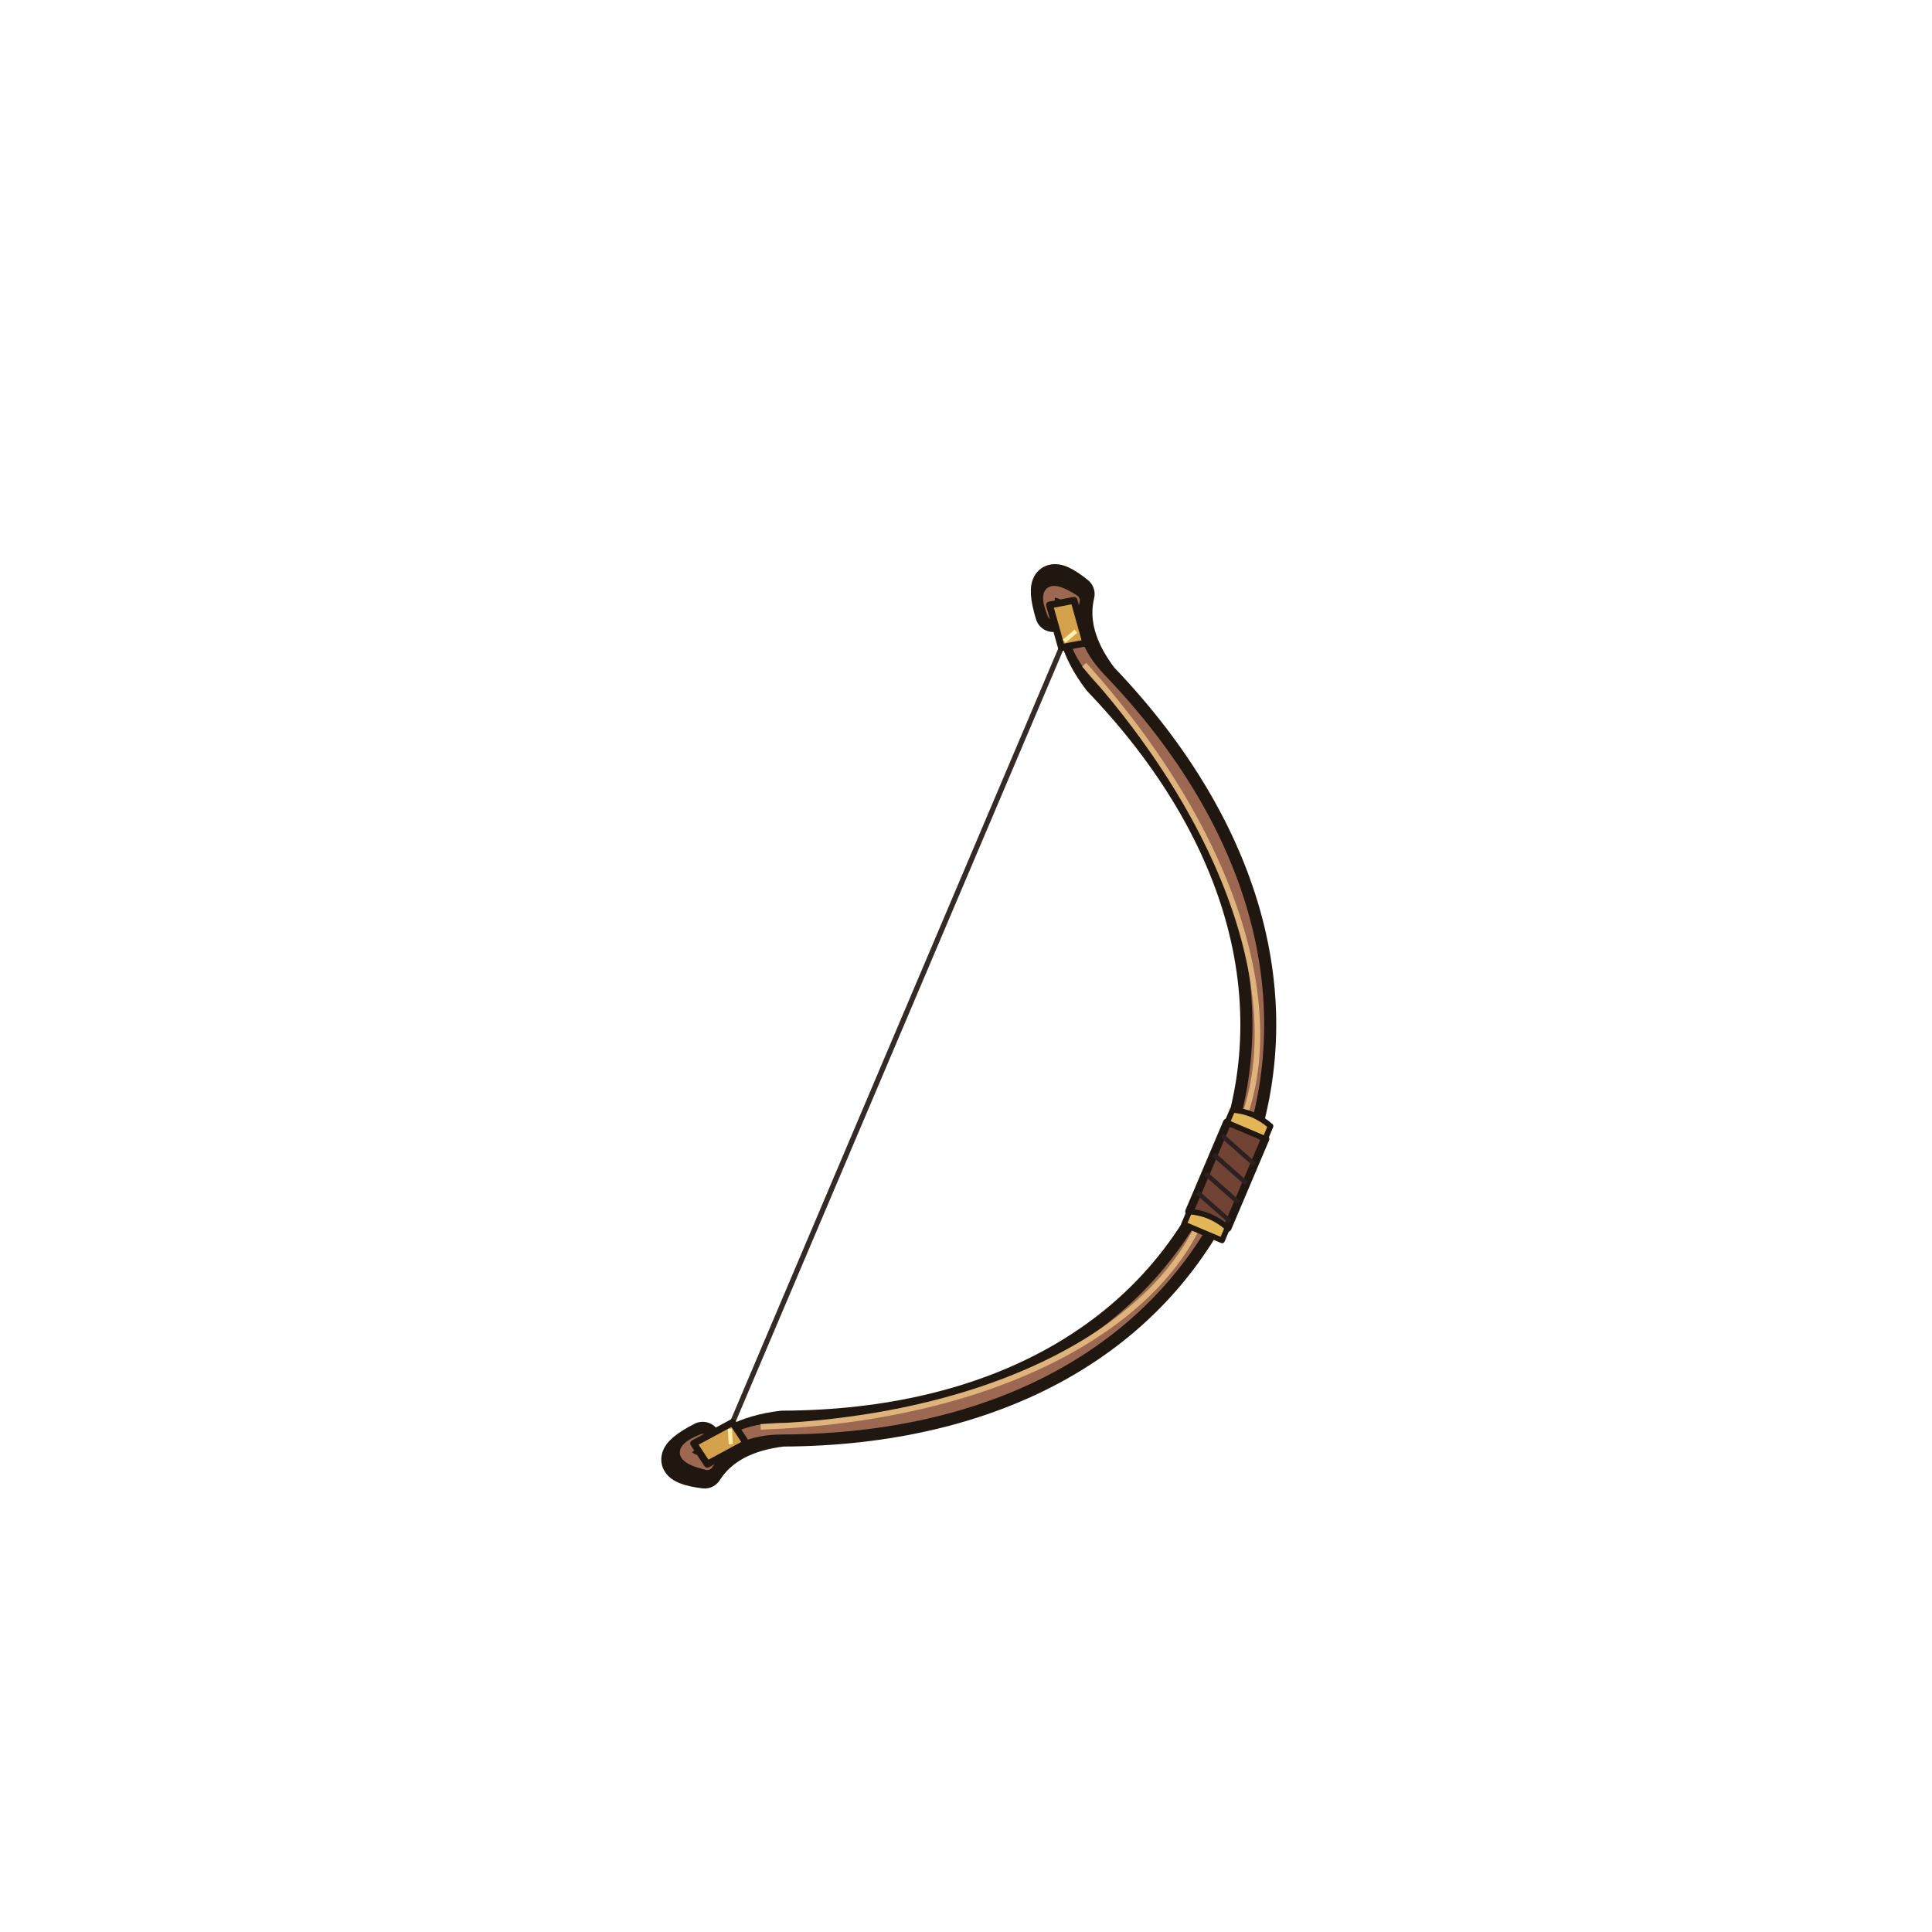
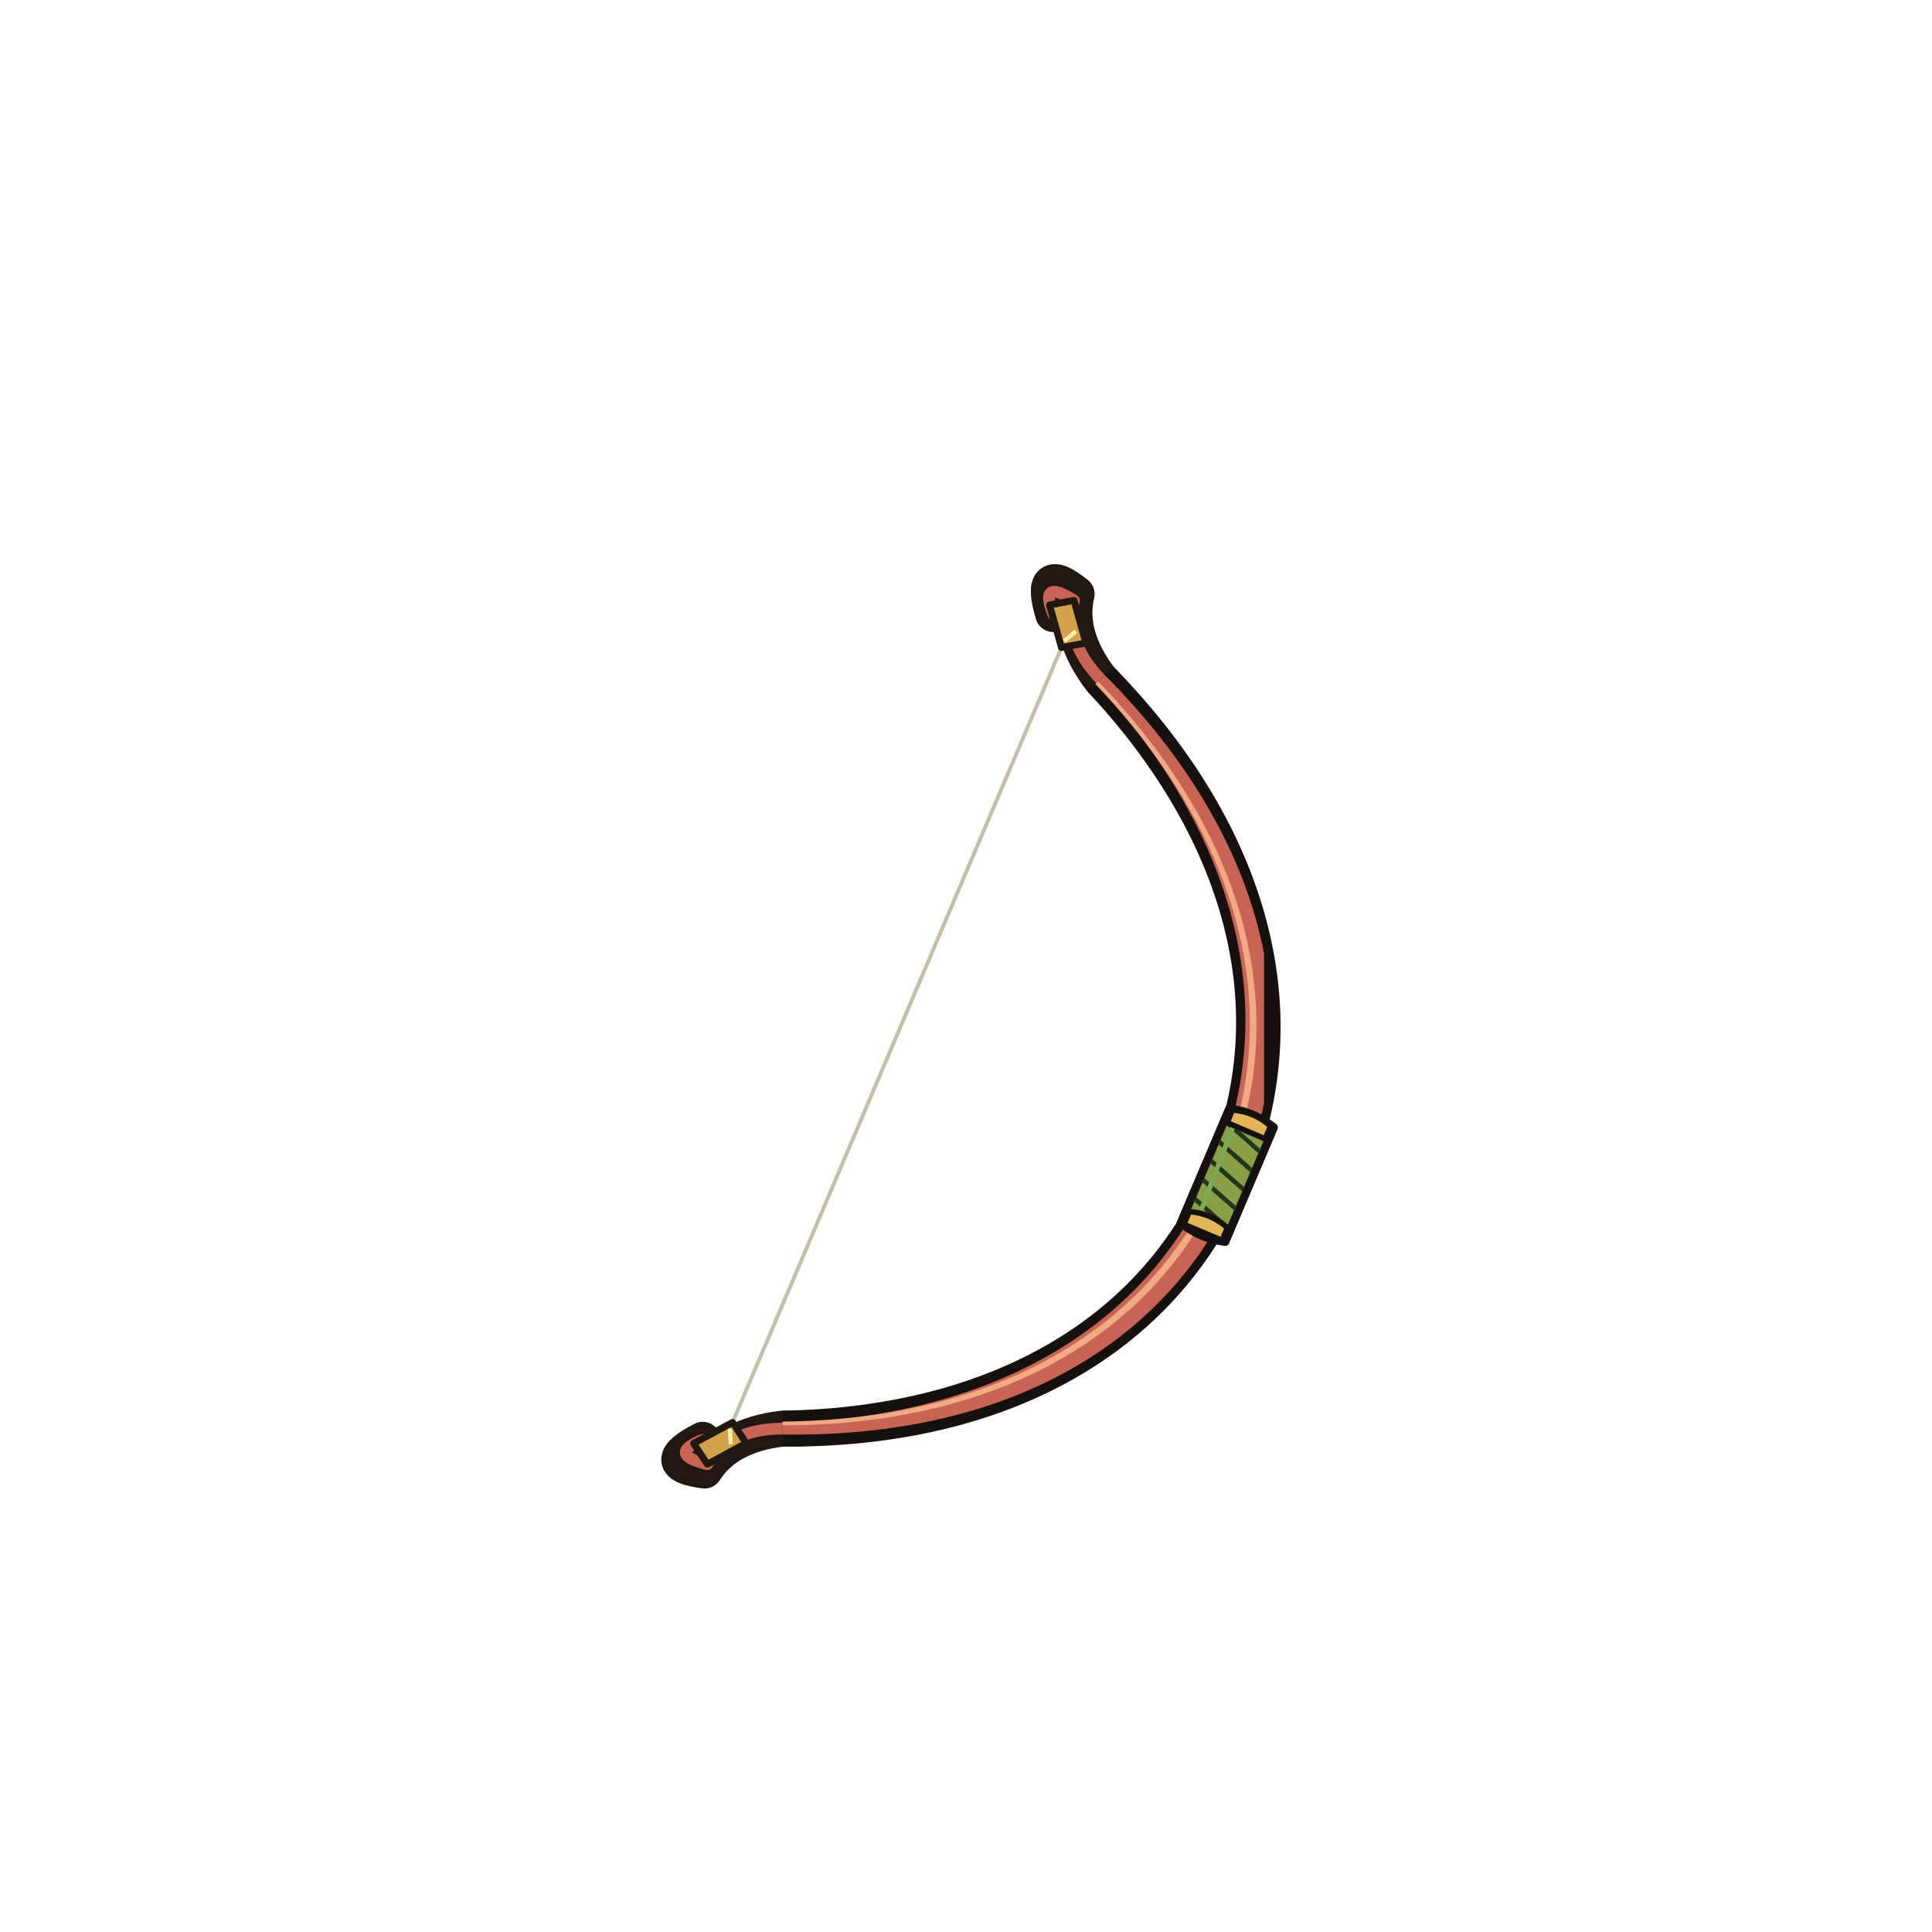
<svg xmlns="http://www.w3.org/2000/svg" width="1024" height="1024" viewBox="-130 -150 280 280">
-   <g transform="rotate(23)" stroke="#201810" stroke-linejoin="round">
-     <path d="M0 -66 L0 66" stroke="#352b26" stroke-width=".75" fill="none" />
-     <path d="M-3 -65 Q-8 -71 -1 -69 Q0 -63 7 -59 C35 -47 52 -26 52 0 C52 26 35 47 7 59 Q0 63 -1 69 Q-8 71 -3 65" stroke-width="5.2" stroke-linecap="round" fill="none" />
-     <path d="M-3 -65 Q-7 -69 -1 -68 Q0 -62 7 -59 C35 -47 52 -26 52 0 C52 26 35 47 7 59 Q0 62 -1 68 Q-7 69 -3 65" stroke="#9c6851" stroke-width="1.7" stroke-linecap="round" fill="none" />
-     <path d="M4 -60 C34 -46 51 -25 51 -7 M51 7 C51 25 34 46 4 60" stroke="#dfb47c" stroke-width=".8" fill="none" />
-     <path d="M51.8 -51 C55 -42 45 -35 45 -28" stroke="none" fill="none" />
-     <path d="M49 -7 Q52 -8 55 -7 L55 7 Q52 8 49 7 Z" fill="#714334" stroke-width="1.2" />
-     <path d="M49 -5 L55 -3" stroke="#2c2020" stroke-width=".65" />
-     <path d="M49 -2 L55 0" stroke="#2c2020" stroke-width=".65" />
-     <path d="M49 1 L55 3" stroke="#2c2020" stroke-width=".65" />
-     <path d="M49 4 L55 6" stroke="#2c2020" stroke-width=".65" />
+   <g transform="rotate(23)" stroke="#16110e" stroke-linejoin="round">
+     <path d="M0 -66 L0 66" stroke="#c3bfa7" stroke-width=".55" fill="none" />
+     <path d="M-3 -65 Q-8 -71 -1 -69 Q0 -63 7 -59 C35 -47 52 -26 52 0 C52 26 35 47 7 59 Q0 63 -1 69 Q-8 71 -3 65" stroke="#201810" stroke-width="5.2" stroke-linecap="round" fill="none" />
+     <path d="M-3 -65 Q-7 -69 -1 -68 Q0 -62 7 -59 C35 -47 52 -26 52 0 C52 26 35 47 7 59 Q0 62 -1 68 Q-7 69 -3 65" stroke="#c86455" stroke-width="1.7" stroke-linecap="round" fill="none" />
+     <path d="M5.976 -56.61 L6.653 -56.307 L7.326 -56 L7.994 -55.69 L8.657 -55.377 L9.316 -55.06 L9.969 -54.739 L10.618 -54.415 L11.261 -54.088 L11.9 -53.757 L12.534 -53.423 L13.163 -53.085 L13.787 -52.745 L14.406 -52.4 L15.019 -52.053 L15.628 -51.702 L16.232 -51.348 L16.831 -50.991 L17.425 -50.631 L18.013 -50.267 L18.597 -49.901 L19.175 -49.531 L19.748 -49.158 L20.316 -48.782 L20.879 -48.403 L21.437 -48.02 L21.989 -47.635 L22.536 -47.247 L23.078 -46.855 L23.615 -46.461 L24.146 -46.064 L24.672 -45.663 L25.193 -45.26 L25.708 -44.854 L26.218 -44.445 L26.723 -44.033 L27.222 -43.618 L27.716 -43.201 L28.204 -42.78 L28.687 -42.357 L29.165 -41.931 L29.637 -41.502 L30.104 -41.071 L30.565 -40.637 L31.021 -40.2 L31.471 -39.76 L31.915 -39.318 L32.355 -38.873 L32.788 -38.425 L33.216 -37.975 L33.639 -37.522 L34.055 -37.067 L34.467 -36.609 L34.872 -36.148 L35.272 -35.685 L35.667 -35.219 L36.055 -34.751 L36.438 -34.281 L36.816 -33.808 L37.188 -33.332 L37.554 -32.854 L37.914 -32.374 L38.269 -31.891 L38.618 -31.406 L38.961 -30.918 L39.298 -30.428 L39.63 -29.935 L39.956 -29.441 L40.276 -28.943 L40.591 -28.444 L40.899 -27.942 L41.202 -27.438 L41.499 -26.931 L41.79 -26.423 L42.076 -25.912 L42.355 -25.398 L42.629 -24.883 L42.897 -24.365 L43.159 -23.845 L43.415 -23.322 L43.665 -22.798 L43.909 -22.271 L44.148 -21.742 L44.38 -21.21 L44.607 -20.677 L44.828 -20.141 L45.042 -19.603 L45.251 -19.063 L45.454 -18.52 L45.651 -17.976 L45.841 -17.429 L46.026 -16.88 L46.205 -16.329 L46.378 -15.775 L46.544 -15.219 L46.705 -14.662 L46.859 -14.102 L47.008 -13.539 L47.15 -12.975 L47.286 -12.408 L47.416 -11.839 L47.54 -11.268 L47.658 -10.695 L47.769 -10.12 L47.875 -9.542 L47.974 -8.962 L48.067 -8.38 L48.153 -7.796 L48.234 -7.209 L48.308 -6.621 L48.375 -6.03 L48.437 -5.437 L48.492 -4.842 L48.54 -4.244 L48.583 -3.644 L48.618 -3.043 L48.648 -2.438 L48.671 -1.832 L48.687 -1.224 L48.697 -0.613 L48.7 0 L55.3 0 L55.296 -0.685 L55.285 -1.368 L55.266 -2.049 L55.239 -2.728 L55.205 -3.405 L55.164 -4.08 L55.115 -4.752 L55.058 -5.423 L54.995 -6.091 L54.923 -6.757 L54.844 -7.421 L54.758 -8.083 L54.665 -8.742 L54.564 -9.399 L54.456 -10.053 L54.34 -10.706 L54.218 -11.356 L54.088 -12.003 L53.95 -12.648 L53.806 -13.29 L53.654 -13.93 L53.496 -14.567 L53.33 -15.202 L53.157 -15.834 L52.977 -16.464 L52.79 -17.091 L52.595 -17.715 L52.394 -18.336 L52.186 -18.955 L51.971 -19.571 L51.749 -20.184 L51.52 -20.795 L51.285 -21.402 L51.042 -22.007 L50.793 -22.608 L50.537 -23.207 L50.274 -23.803 L50.005 -24.396 L49.729 -24.986 L49.446 -25.573 L49.157 -26.156 L48.861 -26.737 L48.558 -27.315 L48.249 -27.89 L47.934 -28.461 L47.612 -29.029 L47.284 -29.595 L46.949 -30.157 L46.608 -30.715 L46.261 -31.271 L45.907 -31.823 L45.547 -32.372 L45.181 -32.918 L44.809 -33.461 L44.43 -34 L44.045 -34.536 L43.655 -35.068 L43.258 -35.598 L42.855 -36.123 L42.446 -36.646 L42.032 -37.165 L41.611 -37.681 L41.184 -38.193 L40.752 -38.702 L40.313 -39.207 L39.869 -39.709 L39.419 -40.207 L38.964 -40.702 L38.502 -41.194 L38.035 -41.682 L37.562 -42.166 L37.084 -42.647 L36.6 -43.124 L36.11 -43.598 L35.615 -44.068 L35.114 -44.535 L34.608 -44.998 L34.097 -45.457 L33.58 -45.913 L33.057 -46.365 L32.529 -46.814 L31.996 -47.259 L31.458 -47.7 L30.914 -48.138 L30.365 -48.572 L29.811 -49.002 L29.251 -49.429 L28.686 -49.852 L28.116 -50.271 L27.541 -50.686 L26.961 -51.098 L26.376 -51.506 L25.786 -51.911 L25.191 -52.311 L24.59 -52.708 L23.985 -53.101 L23.375 -53.491 L22.759 -53.876 L22.139 -54.258 L21.514 -54.636 L20.885 -55.011 L20.25 -55.381 L19.61 -55.748 L18.966 -56.111 L18.317 -56.47 L17.663 -56.825 L17.005 -57.176 L16.341 -57.523 L15.673 -57.867 L15.001 -58.207 L14.324 -58.543 L13.642 -58.875 L12.956 -59.203 L12.265 -59.527 L11.569 -59.847 L10.869 -60.164 L10.165 -60.476 L9.456 -60.785 L8.742 -61.089 L8.024 -61.39 Z" fill="#16110e" stroke="none" />
+     <path d="M6.665 -58.219 L7.351 -57.905 L8.033 -57.588 L8.71 -57.268 L9.381 -56.944 L10.048 -56.616 L10.71 -56.285 L11.367 -55.951 L12.02 -55.612 L12.667 -55.271 L13.309 -54.926 L13.946 -54.578 L14.578 -54.226 L15.206 -53.871 L15.828 -53.512 L16.445 -53.15 L17.057 -52.785 L17.664 -52.416 L18.266 -52.045 L18.862 -51.67 L19.454 -51.291 L20.04 -50.91 L20.621 -50.525 L21.197 -50.137 L21.767 -49.746 L22.333 -49.352 L22.893 -48.955 L23.448 -48.555 L23.997 -48.151 L24.541 -47.745 L25.08 -47.335 L25.614 -46.923 L26.142 -46.507 L26.664 -46.089 L27.182 -45.667 L27.694 -45.243 L28.2 -44.815 L28.701 -44.385 L29.196 -43.952 L29.687 -43.516 L30.171 -43.077 L30.65 -42.636 L31.124 -42.191 L31.592 -41.744 L32.054 -41.294 L32.511 -40.841 L32.962 -40.386 L33.408 -39.927 L33.848 -39.466 L34.282 -39.003 L34.711 -38.537 L35.134 -38.068 L35.551 -37.596 L35.963 -37.122 L36.369 -36.645 L36.77 -36.166 L37.164 -35.684 L37.553 -35.2 L37.936 -34.713 L38.314 -34.223 L38.685 -33.731 L39.051 -33.237 L39.411 -32.74 L39.766 -32.24 L40.114 -31.739 L40.457 -31.234 L40.794 -30.728 L41.125 -30.218 L41.45 -29.707 L41.769 -29.193 L42.083 -28.677 L42.39 -28.158 L42.692 -27.637 L42.988 -27.114 L43.277 -26.588 L43.561 -26.06 L43.839 -25.53 L44.111 -24.998 L44.377 -24.463 L44.637 -23.926 L44.891 -23.386 L45.14 -22.845 L45.382 -22.301 L45.618 -21.755 L45.848 -21.206 L46.072 -20.656 L46.29 -20.103 L46.502 -19.548 L46.707 -18.99 L46.907 -18.431 L47.101 -17.869 L47.288 -17.305 L47.47 -16.739 L47.645 -16.171 L47.814 -15.6 L47.977 -15.027 L48.134 -14.452 L48.285 -13.875 L48.429 -13.296 L48.567 -12.714 L48.699 -12.131 L48.825 -11.545 L48.944 -10.957 L49.057 -10.366 L49.164 -9.774 L49.264 -9.179 L49.359 -8.583 L49.446 -7.984 L49.528 -7.383 L49.603 -6.779 L49.671 -6.174 L49.733 -5.566 L49.789 -4.956 L49.838 -4.344 L49.881 -3.73 L49.917 -3.114 L49.947 -2.496 L49.97 -1.875 L49.987 -1.252 L49.997 -0.627 L50 0 L54 0 L53.996 -0.671 L53.985 -1.34 L53.966 -2.006 L53.94 -2.671 L53.906 -3.333 L53.865 -3.994 L53.817 -4.652 L53.761 -5.308 L53.698 -5.962 L53.627 -6.613 L53.549 -7.262 L53.464 -7.909 L53.372 -8.554 L53.272 -9.196 L53.165 -9.836 L53.051 -10.474 L52.93 -11.109 L52.801 -11.741 L52.562 -12.327 L52.314 -12.91 L52.067 -13.494 L51.819 -14.078 L51.571 -14.662 L51.323 -15.246 L51.075 -15.831 L50.826 -16.416 L50.578 -17.001 L50.329 -17.587 L50.081 -18.172 L49.832 -18.758 L49.584 -19.343 L49.335 -19.929 L49.086 -20.515 L48.838 -21.101 L48.589 -21.686 L48.34 -22.272 L48.092 -22.858 L47.843 -23.443 L47.595 -24.028 L47.347 -24.613 L47.098 -25.198 L46.85 -25.783 L46.602 -26.367 L46.354 -26.951 L46.106 -27.535 L45.859 -28.119 L45.611 -28.702 L45.364 -29.284 L45.117 -29.866 L44.87 -30.448 L44.623 -31.029 L44.373 -31.609 L44.012 -32.14 L43.645 -32.668 L43.271 -33.193 L42.892 -33.715 L42.507 -34.233 L42.115 -34.749 L41.718 -35.26 L41.315 -35.769 L40.905 -36.274 L40.49 -36.776 L40.07 -37.274 L39.643 -37.769 L39.21 -38.261 L38.772 -38.749 L38.328 -39.234 L37.879 -39.715 L37.424 -40.193 L36.963 -40.667 L36.496 -41.138 L36.024 -41.606 L35.547 -42.07 L35.064 -42.53 L34.575 -42.987 L34.081 -43.441 L33.582 -43.891 L33.077 -44.337 L32.567 -44.78 L32.051 -45.219 L31.53 -45.655 L31.004 -46.087 L30.473 -46.516 L29.936 -46.941 L29.394 -47.362 L28.847 -47.78 L28.295 -48.194 L27.737 -48.605 L27.175 -49.011 L26.607 -49.415 L26.035 -49.814 L25.457 -50.21 L24.874 -50.603 L24.287 -50.991 L23.694 -51.376 L23.097 -51.758 L22.494 -52.135 L21.887 -52.509 L21.275 -52.879 L20.658 -53.246 L20.036 -53.608 L19.409 -53.967 L18.778 -54.323 L18.141 -54.674 L17.5 -55.022 L16.855 -55.366 L16.204 -55.706 L15.55 -56.042 L14.89 -56.375 L14.226 -56.704 L13.557 -57.029 L12.884 -57.35 L12.206 -57.667 L11.523 -57.981 L10.836 -58.291 L10.145 -58.596 L9.449 -58.898 L8.749 -59.197 L8.044 -59.491 L7.335 -59.781 Z" fill="#c86455" stroke="none" />
+     <path d="M6.596 -58.058 L7.286 -57.756 L7.972 -57.451 L8.652 -57.142 L9.328 -56.829 L9.999 -56.513 L10.666 -56.193 L11.328 -55.869 L11.985 -55.542 L12.637 -55.212 L13.284 -54.878 L13.927 -54.54 L14.564 -54.199 L15.197 -53.854 L15.825 -53.506 L16.448 -53.155 L17.066 -52.8 L17.678 -52.442 L18.286 -52.08 L18.889 -51.715 L19.487 -51.346 L20.08 -50.974 L20.668 -50.599 L21.251 -50.221 L21.828 -49.839 L22.401 -49.454 L22.968 -49.065 L23.531 -48.674 L24.088 -48.279 L24.639 -47.881 L25.186 -47.479 L25.727 -47.075 L26.263 -46.667 L26.794 -46.256 L27.32 -45.842 L27.84 -45.425 L28.355 -45.005 L28.864 -44.582 L29.369 -44.155 L29.867 -43.726 L30.361 -43.293 L30.849 -42.858 L31.331 -42.419 L31.808 -41.977 L32.28 -41.533 L32.746 -41.085 L33.206 -40.635 L33.661 -40.181 L34.111 -39.725 L34.554 -39.266 L34.993 -38.803 L35.425 -38.338 L35.852 -37.87 L36.274 -37.399 L36.69 -36.926 L37.1 -36.449 L37.504 -35.97 L37.903 -35.488 L38.295 -35.003 L38.683 -34.515 L39.064 -34.025 L39.44 -33.531 L39.81 -33.036 L40.174 -32.537 L40.532 -32.036 L40.884 -31.532 L41.231 -31.025 L41.571 -30.516 L41.906 -30.004 L42.235 -29.489 L42.557 -28.972 L42.874 -28.452 L43.185 -27.929 L43.49 -27.404 L43.789 -26.877 L44.082 -26.346 L44.369 -25.814 L44.65 -25.278 L44.925 -24.741 L45.193 -24.2 L45.456 -23.657 L45.712 -23.112 L45.963 -22.564 L46.207 -22.014 L46.445 -21.461 L46.677 -20.906 L46.902 -20.348 L47.122 -19.788 L47.335 -19.226 L47.542 -18.661 L47.742 -18.093 L47.937 -17.524 L48.125 -16.951 L48.306 -16.377 L48.482 -15.8 L48.651 -15.221 L48.813 -14.639 L48.97 -14.055 L49.119 -13.469 L49.263 -12.881 L49.4 -12.29 L49.53 -11.697 L49.654 -11.101 L49.771 -10.503 L49.882 -9.903 L49.986 -9.301 L50.084 -8.696 L50.175 -8.09 L50.26 -7.481 L50.338 -6.869 L50.409 -6.256 L50.473 -5.64 L50.531 -5.022 L50.582 -4.402 L50.627 -3.78 L50.664 -3.155 L50.695 -2.528 L50.719 -1.9 L50.736 -1.268 L50.747 -0.635 L50.75 0 L51.75 0 L51.746 -0.646 L51.736 -1.29 L51.718 -1.932 L51.693 -2.572 L51.662 -3.21 L51.623 -3.845 L51.577 -4.479 L51.525 -5.11 L51.465 -5.739 L51.399 -6.366 L51.326 -6.99 L51.245 -7.612 L51.158 -8.232 L51.065 -8.85 L50.964 -9.466 L50.857 -10.079 L50.743 -10.689 L50.622 -11.298 L50.494 -11.904 L50.36 -12.508 L50.219 -13.109 L50.071 -13.708 L49.917 -14.305 L49.756 -14.899 L49.589 -15.49 L49.415 -16.08 L49.235 -16.666 L49.048 -17.251 L48.854 -17.833 L48.654 -18.412 L48.448 -18.989 L48.235 -19.563 L48.016 -20.135 L47.79 -20.704 L47.558 -21.27 L47.319 -21.834 L47.075 -22.396 L46.824 -22.954 L46.567 -23.51 L46.303 -24.064 L46.033 -24.615 L45.757 -25.163 L45.475 -25.708 L45.187 -26.251 L44.892 -26.791 L44.591 -27.328 L44.285 -27.863 L43.972 -28.395 L43.653 -28.924 L43.328 -29.45 L42.997 -29.974 L42.66 -30.494 L42.317 -31.012 L41.968 -31.527 L41.613 -32.039 L41.252 -32.548 L40.886 -33.055 L40.513 -33.558 L40.135 -34.059 L39.75 -34.556 L39.36 -35.051 L38.964 -35.543 L38.563 -36.032 L38.155 -36.518 L37.742 -37.001 L37.323 -37.48 L36.899 -37.957 L36.469 -38.431 L36.033 -38.902 L35.591 -39.37 L35.144 -39.834 L34.692 -40.296 L34.233 -40.754 L33.77 -41.21 L33.3 -41.662 L32.826 -42.111 L32.345 -42.557 L31.86 -43 L31.369 -43.439 L30.872 -43.876 L30.37 -44.309 L29.863 -44.739 L29.35 -45.166 L28.832 -45.589 L28.309 -46.01 L27.78 -46.427 L27.246 -46.84 L26.707 -47.251 L26.163 -47.658 L25.614 -48.062 L25.059 -48.462 L24.499 -48.859 L23.934 -49.253 L23.364 -49.643 L22.789 -50.03 L22.208 -50.414 L21.623 -50.794 L21.033 -51.171 L20.437 -51.544 L19.837 -51.914 L19.232 -52.28 L18.621 -52.643 L18.006 -53.002 L17.386 -53.358 L16.761 -53.71 L16.131 -54.059 L15.496 -54.404 L14.857 -54.746 L14.212 -55.084 L13.563 -55.419 L12.909 -55.75 L12.251 -56.077 L11.587 -56.401 L10.919 -56.721 L10.246 -57.037 L9.569 -57.35 L8.887 -57.659 L8.2 -57.964 L7.509 -58.266 L6.813 -58.563 Z" fill="#f1aa83" stroke="none" />
+     <path d="M8.024 61.39 L8.742 61.089 L9.456 60.785 L10.165 60.476 L10.869 60.164 L11.569 59.847 L12.265 59.527 L12.956 59.203 L13.642 58.875 L14.324 58.543 L15.001 58.207 L15.673 57.867 L16.341 57.523 L17.005 57.176 L17.663 56.825 L18.317 56.47 L18.966 56.111 L19.61 55.748 L20.25 55.381 L20.885 55.011 L21.514 54.636 L22.139 54.258 L22.759 53.876 L23.375 53.491 L23.985 53.101 L24.59 52.708 L25.191 52.311 L25.786 51.911 L26.376 51.506 L26.961 51.098 L27.541 50.686 L28.116 50.271 L28.686 49.852 L29.251 49.429 L29.811 49.002 L30.365 48.572 L30.914 48.138 L31.458 47.7 L31.996 47.259 L32.529 46.814 L33.057 46.365 L33.58 45.913 L34.097 45.457 L34.608 44.998 L35.114 44.535 L35.615 44.068 L36.11 43.598 L36.6 43.124 L37.084 42.647 L37.562 42.166 L38.035 41.682 L38.502 41.194 L38.964 40.702 L39.419 40.207 L39.869 39.709 L40.313 39.207 L40.752 38.702 L41.184 38.193 L41.611 37.681 L42.032 37.165 L42.446 36.646 L42.855 36.123 L43.258 35.598 L43.655 35.068 L44.045 34.536 L44.43 34 L44.809 33.461 L45.181 32.918 L45.547 32.372 L45.907 31.823 L46.261 31.271 L46.608 30.715 L46.949 30.157 L47.284 29.595 L47.612 29.029 L47.934 28.461 L48.249 27.89 L48.558 27.315 L48.861 26.737 L49.157 26.156 L49.446 25.573 L49.729 24.986 L50.005 24.396 L50.274 23.803 L50.537 23.207 L50.793 22.608 L51.042 22.007 L51.285 21.402 L51.52 20.795 L51.749 20.184 L51.971 19.571 L52.186 18.955 L52.394 18.336 L52.595 17.715 L52.79 17.091 L52.977 16.464 L53.157 15.834 L53.33 15.202 L53.496 14.567 L53.654 13.93 L53.806 13.29 L53.95 12.648 L54.088 12.003 L54.218 11.356 L54.34 10.706 L54.456 10.053 L54.564 9.399 L54.665 8.742 L54.758 8.083 L54.844 7.421 L54.923 6.757 L54.995 6.091 L55.058 5.423 L55.115 4.752 L55.164 4.08 L55.205 3.405 L55.239 2.728 L55.266 2.049 L55.285 1.368 L55.296 0.685 L55.3 0 L48.7 0 L48.697 0.613 L48.687 1.224 L48.671 1.832 L48.648 2.438 L48.618 3.043 L48.583 3.644 L48.54 4.244 L48.492 4.842 L48.437 5.437 L48.375 6.03 L48.308 6.621 L48.234 7.209 L48.153 7.796 L48.067 8.38 L47.974 8.962 L47.875 9.542 L47.769 10.12 L47.658 10.695 L47.54 11.268 L47.416 11.839 L47.286 12.408 L47.15 12.975 L47.008 13.539 L46.859 14.102 L46.705 14.662 L46.544 15.219 L46.378 15.775 L46.205 16.329 L46.026 16.88 L45.841 17.429 L45.651 17.976 L45.454 18.52 L45.251 19.063 L45.042 19.603 L44.828 20.141 L44.607 20.677 L44.38 21.21 L44.148 21.742 L43.909 22.271 L43.665 22.798 L43.415 23.322 L43.159 23.845 L42.897 24.365 L42.629 24.883 L42.355 25.398 L42.076 25.912 L41.79 26.423 L41.499 26.931 L41.202 27.438 L40.899 27.942 L40.591 28.444 L40.276 28.943 L39.956 29.441 L39.63 29.935 L39.298 30.428 L38.961 30.918 L38.618 31.406 L38.269 31.891 L37.914 32.374 L37.554 32.854 L37.188 33.332 L36.816 33.808 L36.438 34.281 L36.055 34.751 L35.667 35.219 L35.272 35.685 L34.872 36.148 L34.467 36.609 L34.055 37.067 L33.639 37.522 L33.216 37.975 L32.788 38.425 L32.355 38.873 L31.915 39.318 L31.471 39.76 L31.021 40.2 L30.565 40.637 L30.104 41.071 L29.637 41.502 L29.165 41.931 L28.687 42.357 L28.204 42.78 L27.716 43.201 L27.222 43.618 L26.723 44.033 L26.218 44.445 L25.708 44.854 L25.193 45.26 L24.672 45.663 L24.146 46.064 L23.615 46.461 L23.078 46.855 L22.536 47.247 L21.989 47.635 L21.437 48.02 L20.879 48.403 L20.316 48.782 L19.748 49.158 L19.175 49.531 L18.597 49.901 L18.013 50.267 L17.425 50.631 L16.831 50.991 L16.232 51.348 L15.628 51.702 L15.019 52.053 L14.406 52.4 L13.787 52.745 L13.163 53.085 L12.534 53.423 L11.9 53.757 L11.261 54.088 L10.618 54.415 L9.969 54.739 L9.316 55.06 L8.657 55.377 L7.994 55.69 L7.326 56 L6.653 56.307 L5.976 56.61 Z" fill="#16110e" stroke="none" />
+     <path d="M7.335 59.781 L8.044 59.491 L8.749 59.197 L9.449 58.898 L10.145 58.596 L10.836 58.291 L11.523 57.981 L12.206 57.667 L12.884 57.35 L13.557 57.029 L14.226 56.704 L14.89 56.375 L15.55 56.042 L16.204 55.706 L16.855 55.366 L17.5 55.022 L18.141 54.674 L18.778 54.323 L19.409 53.967 L20.036 53.608 L20.658 53.246 L21.275 52.879 L21.887 52.509 L22.494 52.135 L23.097 51.758 L23.694 51.376 L24.287 50.991 L24.874 50.603 L25.457 50.21 L26.035 49.814 L26.607 49.415 L27.175 49.011 L27.737 48.605 L28.295 48.194 L28.847 47.78 L29.394 47.362 L29.936 46.941 L30.473 46.516 L31.004 46.087 L31.53 45.655 L32.051 45.219 L32.567 44.78 L33.077 44.337 L33.582 43.891 L34.081 43.441 L34.575 42.987 L35.064 42.53 L35.547 42.07 L36.024 41.606 L36.496 41.138 L36.963 40.667 L37.424 40.193 L37.879 39.715 L38.328 39.234 L38.772 38.749 L39.21 38.261 L39.643 37.769 L40.07 37.274 L40.49 36.776 L40.905 36.274 L41.315 35.769 L41.718 35.26 L42.115 34.749 L42.507 34.233 L42.892 33.715 L43.271 33.193 L43.645 32.668 L44.012 32.14 L44.373 31.609 L44.728 31.074 L45.077 30.536 L45.42 29.995 L45.756 29.451 L46.086 28.903 L46.41 28.353 L46.728 27.799 L47.039 27.242 L47.344 26.682 L47.642 26.119 L47.934 25.553 L48.22 24.984 L48.499 24.412 L48.771 23.837 L49.037 23.259 L49.296 22.678 L49.549 22.094 L49.795 21.507 L50.034 20.917 L50.267 20.325 L50.493 19.729 L50.712 19.131 L50.924 18.53 L51.129 17.926 L51.328 17.32 L51.52 16.71 L51.704 16.098 L51.882 15.484 L52.053 14.866 L52.217 14.247 L52.374 13.624 L52.523 12.999 L52.666 12.371 L52.801 11.741 L52.93 11.109 L53.051 10.474 L53.165 9.836 L53.272 9.196 L53.372 8.554 L53.464 7.909 L53.549 7.262 L53.627 6.613 L53.698 5.962 L53.761 5.308 L53.817 4.652 L53.865 3.994 L53.906 3.333 L53.94 2.671 L53.966 2.006 L53.985 1.34 L53.996 0.671 L54 0 L50 0 L49.997 0.627 L49.987 1.252 L49.97 1.875 L49.947 2.496 L49.917 3.114 L49.881 3.73 L49.838 4.344 L49.789 4.956 L49.733 5.566 L49.671 6.174 L49.603 6.779 L49.528 7.383 L49.446 7.984 L49.359 8.583 L49.264 9.179 L49.164 9.774 L49.057 10.366 L48.944 10.957 L48.825 11.545 L48.699 12.131 L48.567 12.714 L48.429 13.296 L48.285 13.875 L48.134 14.452 L47.977 15.027 L47.814 15.6 L47.645 16.171 L47.47 16.739 L47.288 17.305 L47.101 17.869 L46.907 18.431 L46.707 18.99 L46.502 19.548 L46.29 20.103 L46.072 20.656 L45.848 21.206 L45.618 21.755 L45.382 22.301 L45.14 22.845 L44.891 23.386 L44.637 23.926 L44.377 24.463 L44.111 24.998 L43.839 25.53 L43.561 26.06 L43.277 26.588 L42.988 27.114 L42.692 27.637 L42.39 28.158 L42.083 28.677 L41.769 29.193 L41.45 29.707 L41.125 30.218 L40.794 30.728 L40.457 31.234 L40.114 31.739 L39.766 32.24 L39.411 32.74 L39.051 33.237 L38.685 33.731 L38.314 34.223 L37.936 34.713 L37.553 35.2 L37.164 35.684 L36.77 36.166 L36.369 36.645 L35.963 37.122 L35.551 37.596 L35.134 38.068 L34.711 38.537 L34.282 39.003 L33.848 39.466 L33.408 39.927 L32.962 40.386 L32.511 40.841 L32.054 41.294 L31.592 41.744 L31.124 42.191 L30.65 42.636 L30.171 43.077 L29.687 43.516 L29.196 43.952 L28.701 44.385 L28.2 44.815 L27.694 45.243 L27.182 45.667 L26.664 46.089 L26.142 46.507 L25.614 46.923 L25.08 47.335 L24.541 47.745 L23.997 48.151 L23.448 48.555 L22.893 48.955 L22.333 49.352 L21.767 49.746 L21.197 50.137 L20.621 50.525 L20.04 50.91 L19.454 51.291 L18.862 51.67 L18.266 52.045 L17.664 52.416 L17.057 52.785 L16.445 53.15 L15.828 53.512 L15.206 53.871 L14.578 54.226 L13.946 54.578 L13.309 54.926 L12.667 55.271 L12.02 55.612 L11.367 55.951 L10.71 56.285 L10.048 56.616 L9.381 56.944 L8.71 57.268 L8.033 57.588 L7.351 57.905 L6.665 58.219 Z" fill="#c86455" stroke="none" />
+     <path d="M6.813 58.563 L7.509 58.266 L8.2 57.964 L8.887 57.659 L9.569 57.35 L10.246 57.037 L10.919 56.721 L11.587 56.401 L12.251 56.077 L12.909 55.75 L13.563 55.419 L14.212 55.084 L14.857 54.746 L15.496 54.404 L16.131 54.059 L16.761 53.71 L17.386 53.358 L18.006 53.002 L18.621 52.643 L19.232 52.28 L19.837 51.914 L20.437 51.544 L21.033 51.171 L21.623 50.794 L22.208 50.414 L22.789 50.03 L23.364 49.643 L23.934 49.253 L24.499 48.859 L25.059 48.462 L25.614 48.062 L26.163 47.658 L26.707 47.251 L27.246 46.84 L27.78 46.427 L28.309 46.01 L28.832 45.589 L29.35 45.166 L29.863 44.739 L30.37 44.309 L30.872 43.876 L31.369 43.439 L31.86 43 L32.345 42.557 L32.826 42.111 L33.3 41.662 L33.77 41.21 L34.233 40.754 L34.692 40.296 L35.144 39.834 L35.591 39.37 L36.033 38.902 L36.469 38.431 L36.899 37.957 L37.323 37.48 L37.742 37.001 L38.155 36.518 L38.563 36.032 L38.964 35.543 L39.36 35.051 L39.75 34.556 L40.135 34.059 L40.513 33.558 L40.886 33.055 L41.252 32.548 L41.613 32.039 L41.968 31.527 L42.317 31.012 L42.66 30.494 L42.997 29.974 L43.328 29.45 L43.653 28.924 L43.972 28.395 L44.285 27.863 L44.591 27.328 L44.892 26.791 L45.187 26.251 L45.475 25.708 L45.757 25.163 L46.033 24.615 L46.303 24.064 L46.567 23.51 L46.824 22.954 L47.075 22.396 L47.319 21.834 L47.558 21.27 L47.79 20.704 L48.016 20.135 L48.235 19.563 L48.448 18.989 L48.654 18.412 L48.854 17.833 L49.048 17.251 L49.235 16.666 L49.415 16.08 L49.589 15.49 L49.756 14.899 L49.917 14.305 L50.071 13.708 L50.219 13.109 L50.36 12.508 L50.494 11.904 L50.622 11.298 L50.743 10.689 L50.857 10.079 L50.964 9.466 L51.065 8.85 L51.158 8.232 L51.245 7.612 L51.326 6.99 L51.399 6.366 L51.465 5.739 L51.525 5.11 L51.577 4.479 L51.623 3.845 L51.662 3.21 L51.693 2.572 L51.718 1.932 L51.736 1.29 L51.746 0.646 L51.75 0 L50.75 0 L50.747 0.635 L50.736 1.268 L50.719 1.9 L50.695 2.528 L50.664 3.155 L50.627 3.78 L50.582 4.402 L50.531 5.022 L50.473 5.64 L50.409 6.256 L50.338 6.869 L50.26 7.481 L50.175 8.09 L50.084 8.696 L49.986 9.301 L49.882 9.903 L49.771 10.503 L49.654 11.101 L49.53 11.697 L49.4 12.29 L49.263 12.881 L49.119 13.469 L48.97 14.055 L48.813 14.639 L48.651 15.221 L48.482 15.8 L48.306 16.377 L48.125 16.951 L47.937 17.524 L47.742 18.093 L47.542 18.661 L47.335 19.226 L47.122 19.788 L46.902 20.348 L46.677 20.906 L46.445 21.461 L46.207 22.014 L45.963 22.564 L45.712 23.112 L45.456 23.657 L45.193 24.2 L44.925 24.741 L44.65 25.278 L44.369 25.814 L44.082 26.346 L43.789 26.877 L43.49 27.404 L43.185 27.929 L42.874 28.452 L42.557 28.972 L42.235 29.489 L41.906 30.004 L41.571 30.516 L41.231 31.025 L40.884 31.532 L40.532 32.036 L40.174 32.537 L39.81 33.036 L39.44 33.531 L39.064 34.025 L38.683 34.515 L38.295 35.003 L37.903 35.488 L37.504 35.97 L37.1 36.449 L36.69 36.926 L36.274 37.399 L35.852 37.87 L35.425 38.338 L34.993 38.803 L34.554 39.266 L34.111 39.725 L33.661 40.181 L33.206 40.635 L32.746 41.085 L32.28 41.533 L31.808 41.977 L31.331 42.419 L30.849 42.858 L30.361 43.293 L29.867 43.726 L29.369 44.155 L28.864 44.582 L28.355 45.005 L27.84 45.425 L27.32 45.842 L26.794 46.256 L26.263 46.667 L25.727 47.075 L25.186 47.479 L24.639 47.881 L24.088 48.279 L23.531 48.674 L22.968 49.065 L22.401 49.454 L21.828 49.839 L21.251 50.221 L20.668 50.599 L20.08 50.974 L19.487 51.346 L18.889 51.715 L18.286 52.08 L17.678 52.442 L17.066 52.8 L16.448 53.155 L15.825 53.506 L15.197 53.854 L14.564 54.199 L13.927 54.54 L13.284 54.878 L12.637 55.212 L11.985 55.542 L11.328 55.869 L10.666 56.193 L9.999 56.513 L9.328 56.829 L8.652 57.142 L7.972 57.451 L7.286 57.756 L6.596 58.058 Z" fill="#f1aa83" stroke="none" />
+     <path d="M48.5 -9 Q52 -10 55.5 -9 L55.5 9 Q52 10 48.5 9 Z" fill="#8a9e46" stroke-width="1.2" />
+     <path d="M49 -7 L55 -5" stroke="#21371d" stroke-width=".65" />
+     <path d="M49 -4 L55 -2" stroke="#21371d" stroke-width=".65" />
+     <path d="M49 -1 L55 1" stroke="#21371d" stroke-width=".65" />
+     <path d="M49 2 L55 4" stroke="#21371d" stroke-width=".65" />
+     <path d="M49 5 L55 7" stroke="#21371d" stroke-width=".65" />
+     <path d="M50 -7 L50.5 6" stroke="#7caa55" stroke-width=".7" />
    <path d="M49 -9 Q52 -10 55 -9 L55 -7 L49 -7 Z" fill="#e3b658" stroke-width=".8" />
    <path d="M49 7 Q52 6 55 7 L55 9 L49 9 Z" fill="#e3b658" stroke-width=".8" />
-     <path d="M0 -61 L3 -63 L-1 -68 L-4 -66 Z" fill="#d4a24c" stroke-width="1" />
+     <path d="M0 -61 L3 -63 L-1 -68 L-4 -66 Z" fill="#d4a24c" stroke="#201810" stroke-width="1" />
    <path d="M0 -62 L1 -64" stroke="#fff0ad" stroke-width=".6" />
-     <path d="M0 61 L3 63 L-1 68 L-4 66 Z" fill="#d4a24c" stroke-width="1" />
+     <path d="M0 61 L3 63 L-1 68 L-4 66 Z" fill="#d4a24c" stroke="#201810" stroke-width="1" />
    <path d="M0 62 L1 64" stroke="#fff0ad" stroke-width=".6" />
  </g>
</svg>
